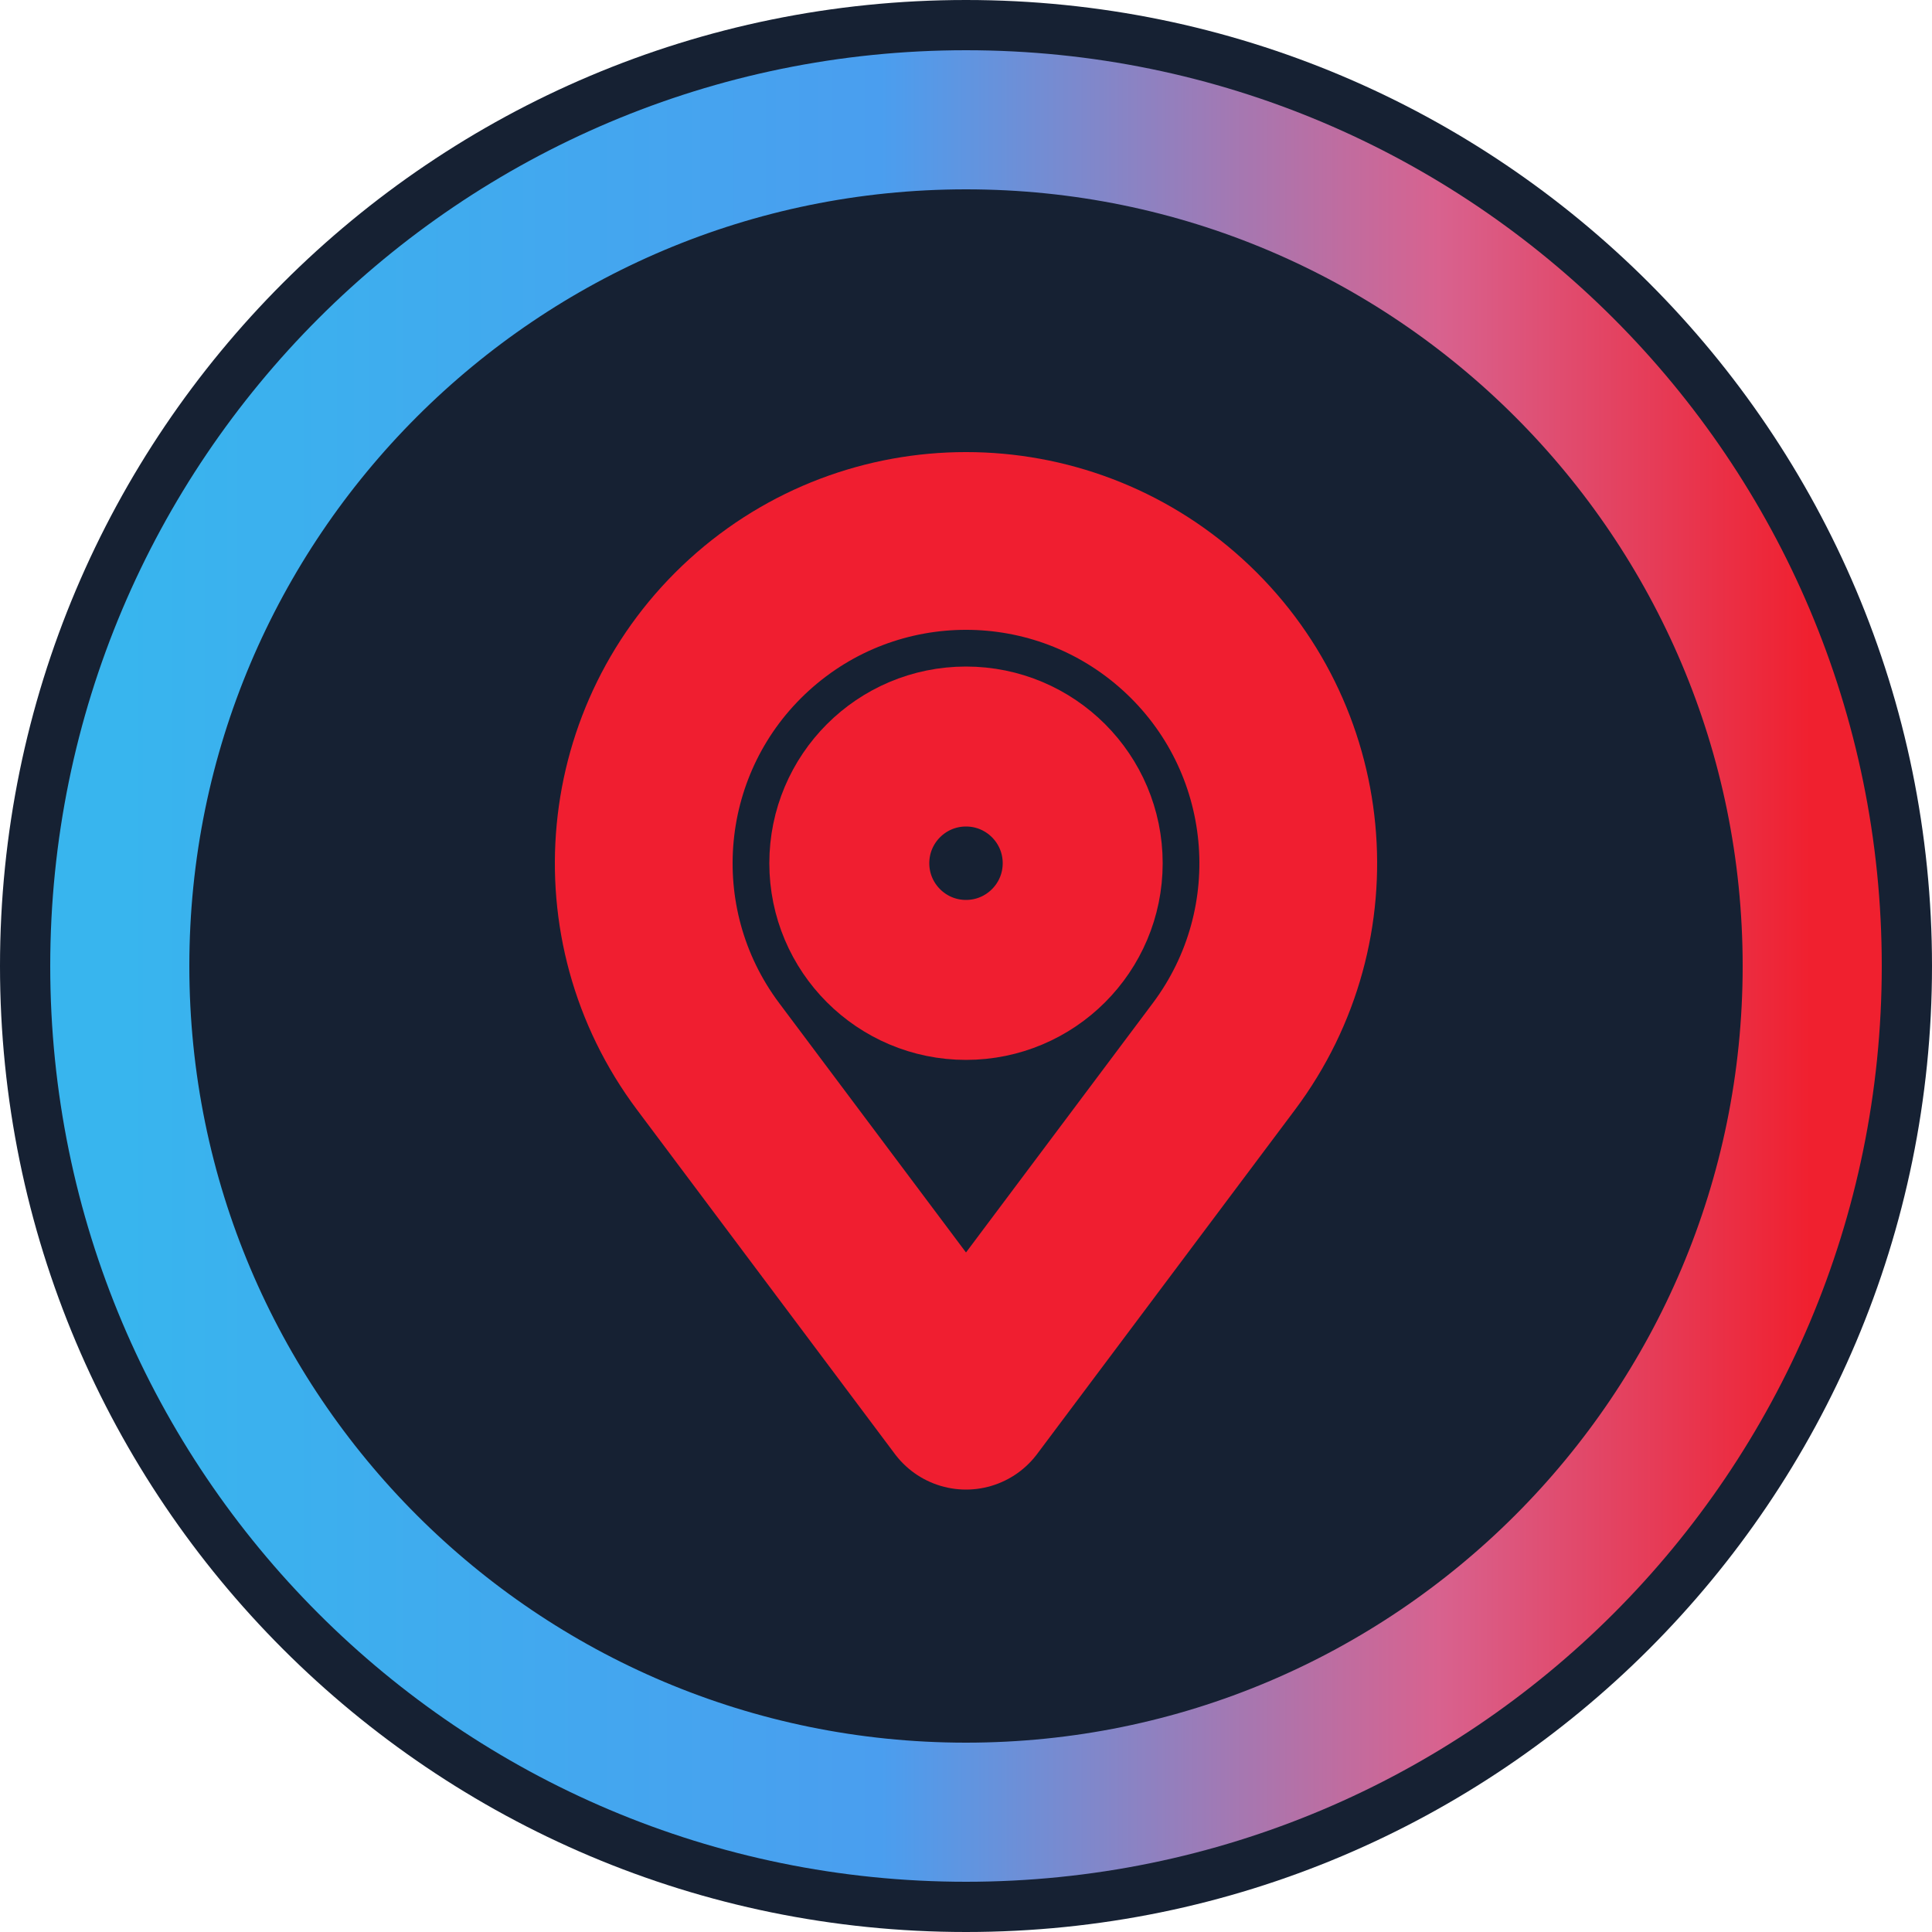
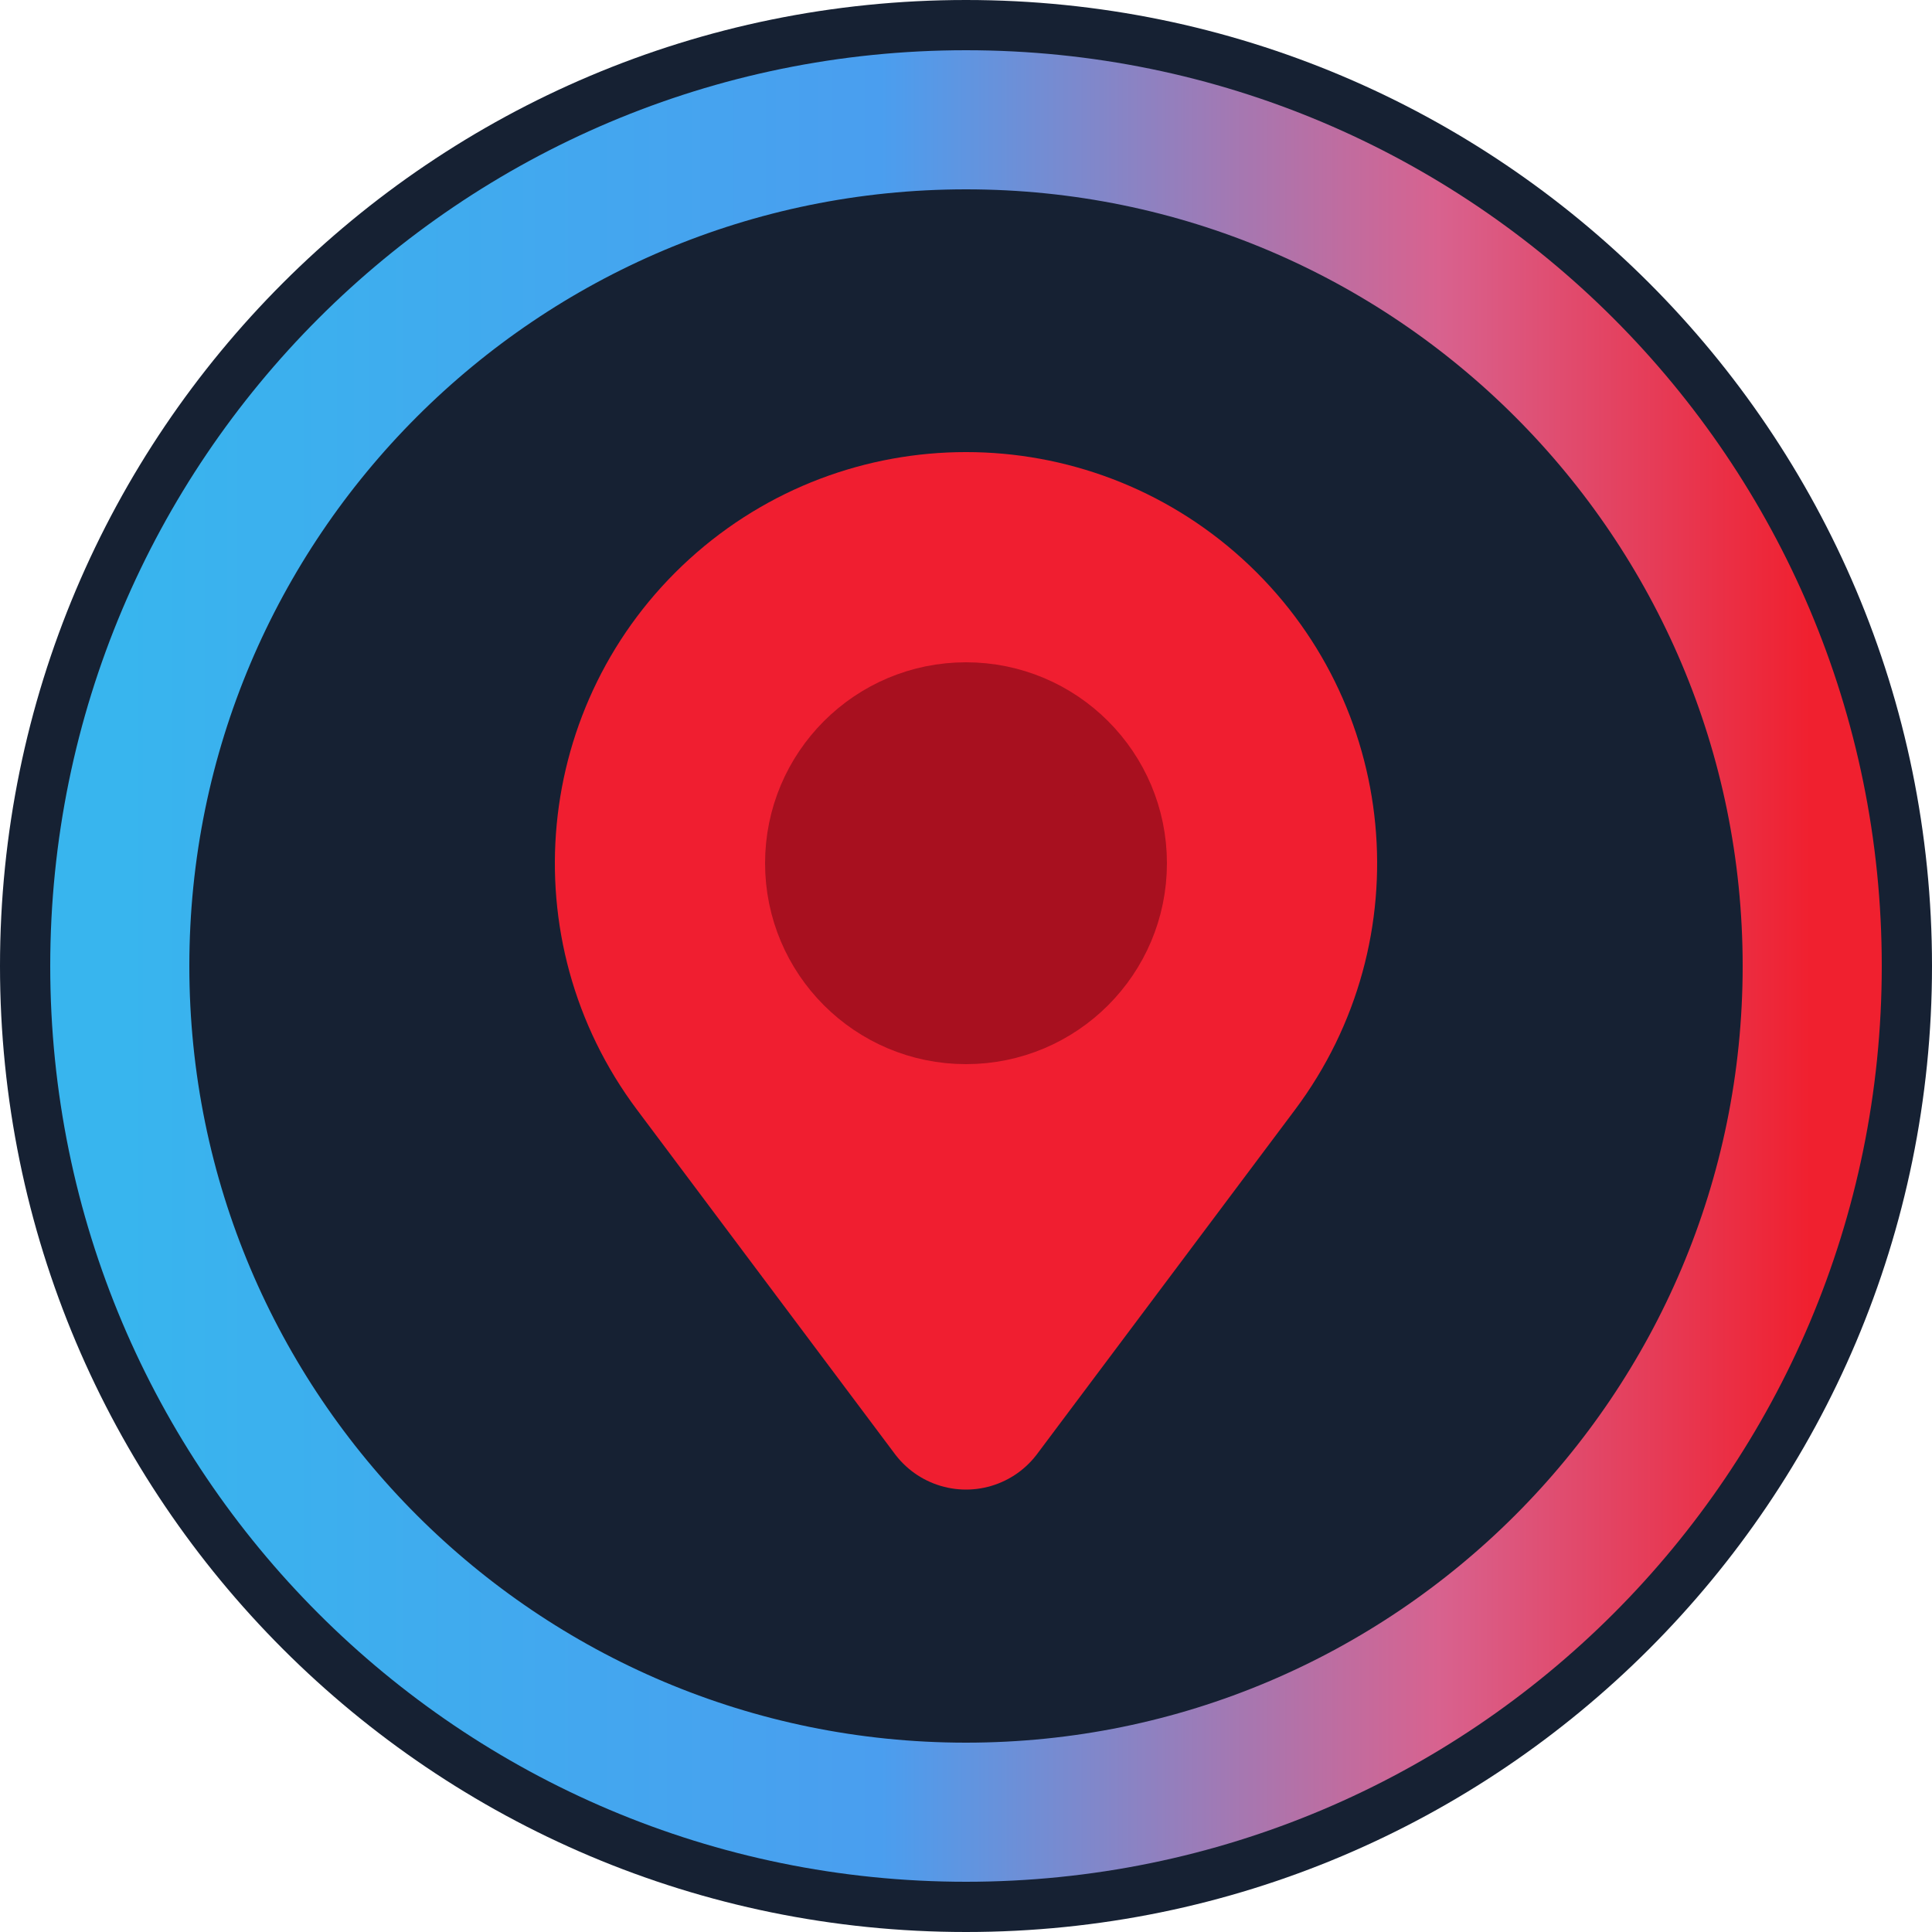
<svg xmlns="http://www.w3.org/2000/svg" viewBox="0 0 1000 1000" width="1000" height="1000">
  <defs>
    <linearGradient id="anillo" x1="0" y1="0" x2="1" y2="0">
      <stop offset="0%" stop-color="#38B5EE" />
      <stop offset="45%" stop-color="#4A9EEF" />
      <stop offset="78%" stop-color="#D8628F" />
      <stop offset="100%" stop-color="#F0202F" />
    </linearGradient>
  </defs>
  <circle cx="500" cy="500" r="500" fill="#162133" />
  <circle cx="500" cy="500" r="438" fill="none" stroke="url(#anillo)" stroke-width="72" />
  <g transform="translate(287.20 234.00)">
-     <path d="M79.31 312.81 L212.8 491.00 L346.29 312.81 A166.80 166.80 0 1 0 79.31 312.81 Z" fill="none" stroke="#F01E30" stroke-width="92" stroke-linejoin="round" />
-     <circle cx="212.8" cy="212.8" r="60.40" fill="none" stroke="#F01E30" stroke-width="82.8" />
+     <path d="M79.31 312.81 L212.8 491.00 L346.29 312.81 A166.80 166.80 0 1 0 79.31 312.81 Z" fill="#F01E30" stroke="#F01E30" stroke-width="92" stroke-linejoin="round" />
+     <circle cx="212.8" cy="212.8" r="85" fill="#A8101F" stroke="#A8101F" stroke-width="38" />
  </g>
</svg>
